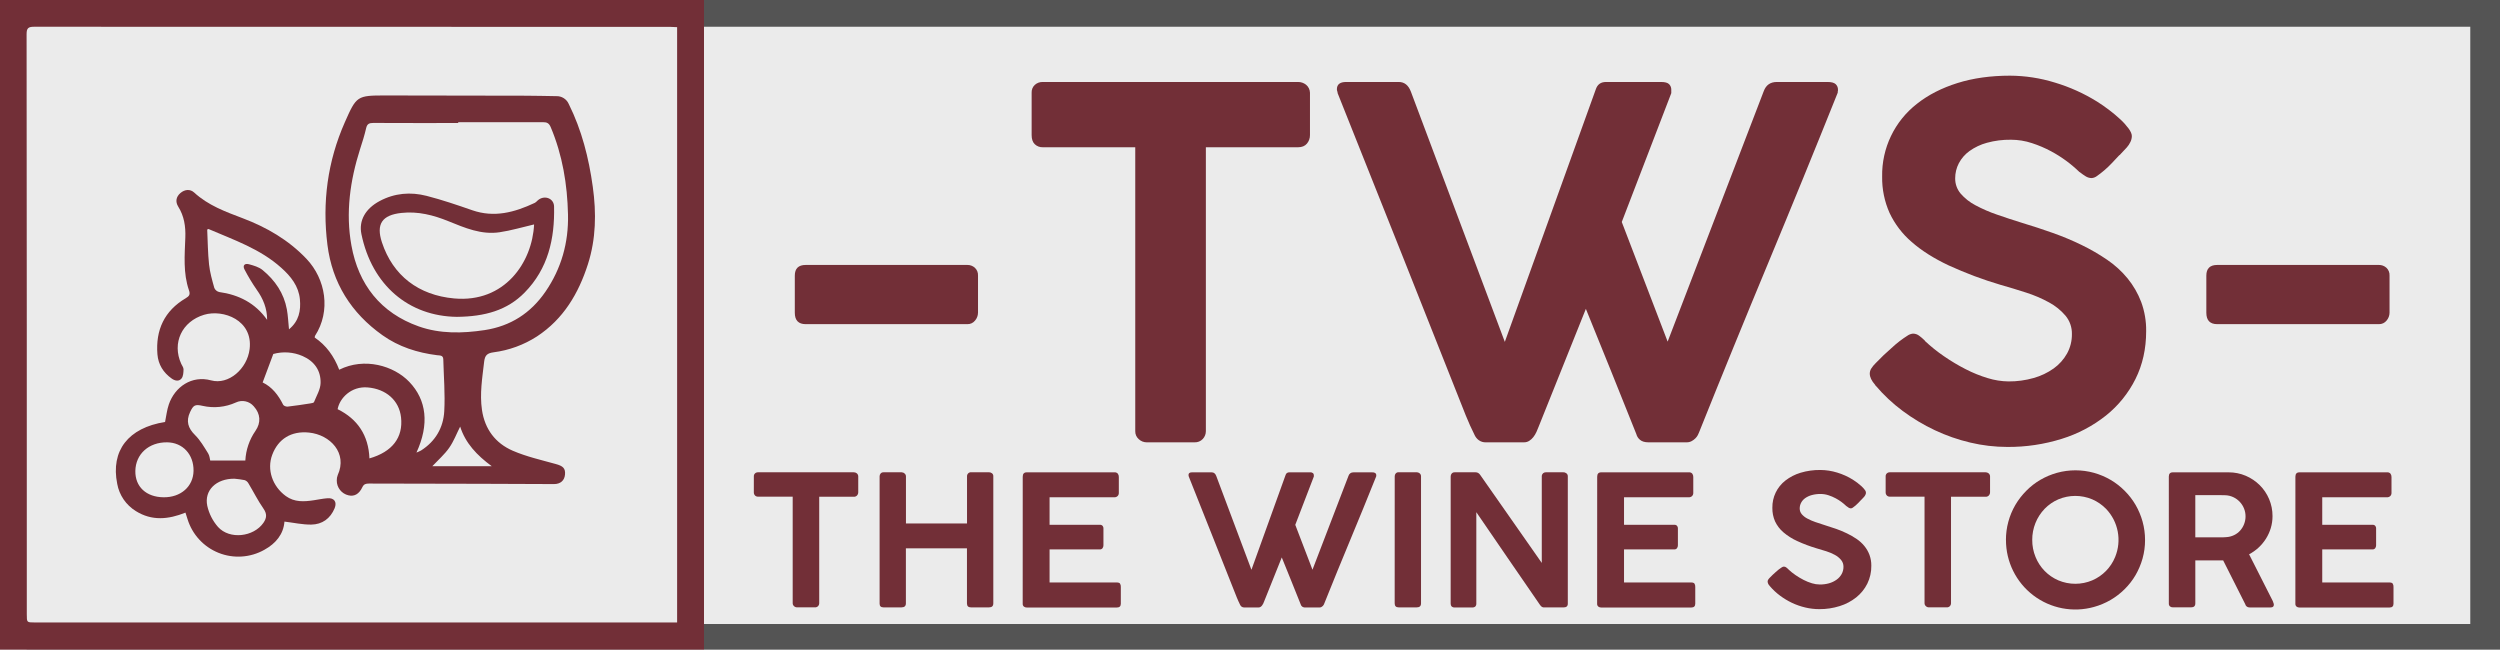
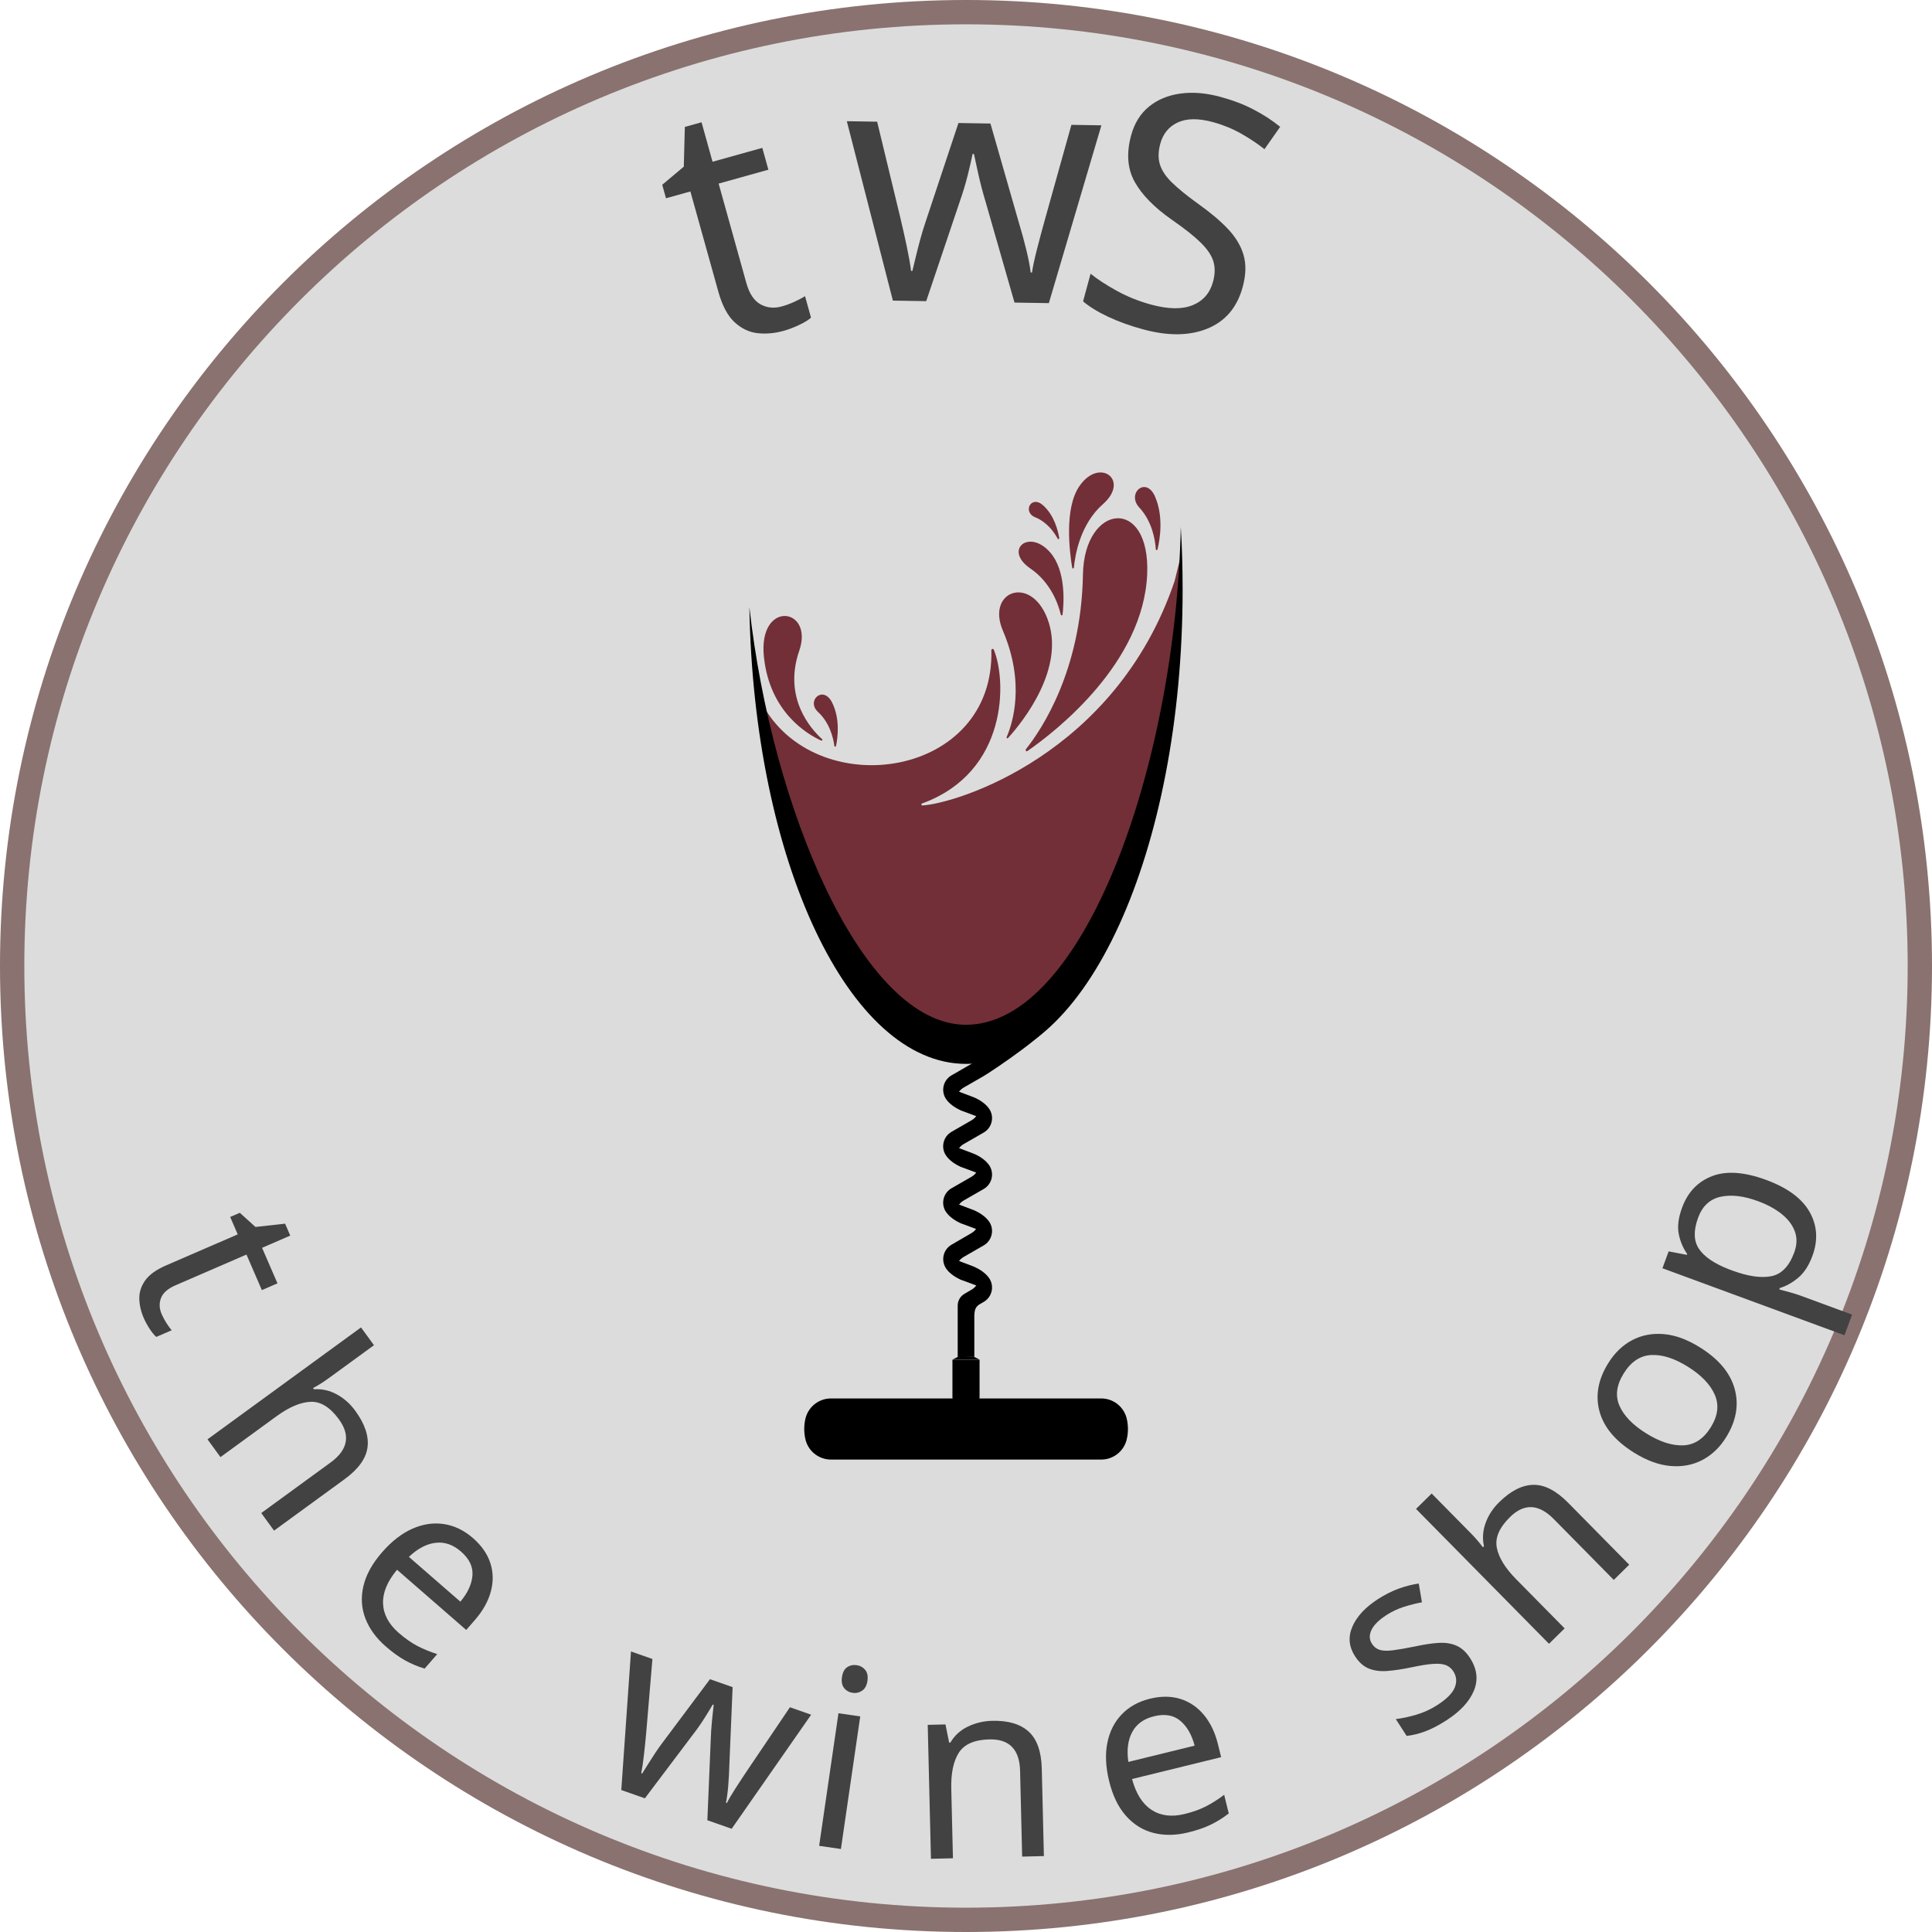
- <svg xmlns="http://www.w3.org/2000/svg" id="LOGO" viewBox="0 0 2060.51 535.46">
+ <svg xmlns="http://www.w3.org/2000/svg" id="Layer_1" data-name="Layer 1" viewBox="0 0 1159.44 1159.44">
  <defs>
-     <style>.cls-1{fill:#545454;}.cls-2{fill:#ebebeb;}.cls-3{fill:#722f37;}</style>
+     <style>.cls-1{fill:#89726f;}.cls-2{fill:#dcdcdc;}.cls-3{fill:#722f37;}.cls-4{font-size:200px;}.cls-4,.cls-5{fill:#424242;font-family:Vogue-Regular, Vogue;}.cls-5{font-size:150px;}</style>
  </defs>
-   <rect id="RECTANGULO_TEXTO_EXTERNO" data-name="RECTANGULO TEXTO EXTERNO" class="cls-1" x="21.92" width="2038.59" height="535.46" />
-   <rect id="RECTANGULO_TEXTO_INTERNO" data-name="RECTANGULO TEXTO INTERNO" class="cls-2" x="580.24" y="22.04" width="1455.77" height="492.27" />
-   <g id="TEXTO">
-     <g id="TWS">
-       <path class="cls-3" d="M734.29,1049.61q0-8.8,9-8.8h133.2a9.05,9.05,0,0,1,6.2,2.3,8.23,8.23,0,0,1,2.6,6.5v30.6a10.06,10.06,0,0,1-2.4,6.4,7.78,7.78,0,0,1-6.4,3H743.29q-9,0-9-9.4Z" transform="translate(-79.21 -822.44)" />
-       <path class="cls-3" d="M929.49,898.81a8.26,8.26,0,0,1,2.6-6.4,9.34,9.34,0,0,1,6.6-2.4h210.4a10.48,10.48,0,0,1,6.5,2.2,8.87,8.87,0,0,1,3.3,6.6v35a10.63,10.63,0,0,1-2.5,7q-2.51,3-7.3,3h-76v234a9.37,9.37,0,0,1-2.5,6.4,8.77,8.77,0,0,1-6.9,2.8h-39.4a9.5,9.5,0,0,1-6.5-2.6,8.44,8.44,0,0,1-2.9-6.6v-234h-76.2a9.11,9.11,0,0,1-6.6-2.5c-1.74-1.67-2.6-4.17-2.6-7.5Z" transform="translate(-79.21 -822.44)" />
-       <path class="cls-3" d="M1294.69,1181.21q-2-4-3.9-8.2t-3.5-8.2q-26.4-66.8-52.71-132.9t-52.89-132.7a4.54,4.54,0,0,0-.31-1.6,4.76,4.76,0,0,1-.3-1.6q0-6,7.61-6h43.39q7,0,10,8l77.41,206.2,75-208.2q2-6,8.39-6h45.41q4.8,0,6.59,1.8a6.23,6.23,0,0,1,1.81,4.6v2.8l-40.81,106.2,37.81,98.6,79.19-206.4q2.8-7.61,10.81-7.6h41.8q4.8,0,6.7,1.8a6.07,6.07,0,0,1,1.89,4.6,4,4,0,0,1-.2,1.6v.8q-28.2,70.4-57.19,140.1t-57.2,140.1a19,19,0,0,1-.91,2,10.35,10.35,0,0,1-2,2.7,13.66,13.66,0,0,1-3.09,2.3,8.5,8.5,0,0,1-4.2,1h-31.41q-4.59,0-7-2.1a9,9,0,0,1-3-4.7q-10.39-26-20.69-51.6t-20.9-51.6l-38.8,96.8c-.54,1.47-1.17,3-1.91,4.6a21,21,0,0,1-2.59,4.3,13.47,13.47,0,0,1-3.41,3.1,7.86,7.86,0,0,1-4.29,1.2h-31.41a9.27,9.27,0,0,1-5.89-1.8A10.67,10.67,0,0,1,1294.69,1181.21Z" transform="translate(-79.21 -822.44)" />
-       <path class="cls-3" d="M1803.28,969.21a9.35,9.35,0,0,1-4.8-1.3,47.09,47.09,0,0,1-5-3.5l-.4-.2a104.51,104.51,0,0,0-23.2-17,96.41,96.41,0,0,0-15.9-6.8,54.87,54.87,0,0,0-17.3-2.8,70.94,70.94,0,0,0-19.8,2.5,45,45,0,0,0-14.4,6.8,29.22,29.22,0,0,0-8.8,10.1,26.62,26.62,0,0,0-3,12.4,19.08,19.08,0,0,0,4.5,12.6,41.52,41.52,0,0,0,12.2,9.6,118.74,118.74,0,0,0,17.7,7.7q10,3.5,21,6.9,12.6,3.79,25,8.2a227.31,227.31,0,0,1,23.7,9.9,166.16,166.16,0,0,1,21.1,12.2,79.77,79.77,0,0,1,16.9,15.4,70.23,70.23,0,0,1,11.2,19.4,67,67,0,0,1,4.1,24.1q0,21.79-8.8,39.4a90,90,0,0,1-24.3,30.1,111.71,111.71,0,0,1-36.4,19.2,146.46,146.46,0,0,1-44.9,6.7,132.3,132.3,0,0,1-30.6-3.6,148.59,148.59,0,0,1-29.2-10.2,155.08,155.08,0,0,1-26.5-15.9,133.09,133.09,0,0,1-22.3-20.9v.2l-.4-.8q-4.4-5-4.4-9.2a8,8,0,0,1,1.2-4.2,23.91,23.91,0,0,1,3.6-4.4l6.6-6.6q3-2.6,6.4-5.8a87.51,87.51,0,0,1,6.8-5.8q3.4-2.59,6.3-4.4a9.72,9.72,0,0,1,4.7-1.8,8.48,8.48,0,0,1,5.2,1.8,37.48,37.48,0,0,1,4,3.4l.8.8h-.2a132.65,132.65,0,0,0,15.7,12.6,158.41,158.41,0,0,0,17.9,10.7,107.48,107.48,0,0,0,18.3,7.4,60.29,60.29,0,0,0,17.1,2.7,73.16,73.16,0,0,0,20.6-2.8,53.34,53.34,0,0,0,16.6-7.9,37.89,37.89,0,0,0,11-12.3,32.34,32.34,0,0,0,4-16,22.94,22.94,0,0,0-5.2-15.1,47.29,47.29,0,0,0-13.6-11,105.15,105.15,0,0,0-18.9-8.1q-10.5-3.4-21.1-6.4a319,319,0,0,1-42.7-16q-18.3-8.6-30.5-19.3a71.83,71.83,0,0,1-18.3-24,70.86,70.86,0,0,1-6.1-29.9,74.33,74.33,0,0,1,28.8-60.1q13.8-10.9,33.2-17t43.4-6.1a127.08,127.08,0,0,1,37,5.7,144.32,144.32,0,0,1,34.8,15.7q4.8,3,9.8,6.8t9.2,7.7a53.74,53.74,0,0,1,6.9,7.6c1.8,2.46,2.7,4.57,2.7,6.3a11.28,11.28,0,0,1-1.2,4.9,18.8,18.8,0,0,1-3,4.5l-6,6.4v-.2l-6.2,6.6a76.59,76.59,0,0,1-6.4,6.1c-2.13,1.8-4.07,3.3-5.8,4.5A8.27,8.27,0,0,1,1803.28,969.21Z" transform="translate(-79.21 -822.44)" />
-       <path class="cls-3" d="M1897.68,1049.61q0-8.8,9-8.8h133.2a9.07,9.07,0,0,1,6.2,2.3,8.23,8.23,0,0,1,2.6,6.5v30.6a10.06,10.06,0,0,1-2.4,6.4,7.79,7.79,0,0,1-6.4,3h-133.2q-9,0-9-9.4Z" transform="translate(-79.21 -822.44)" />
-     </g>
-     <g id="THE_WINE_STORE" data-name="THE WINE STORE">
-       <path class="cls-3" d="M700.53,1215a3.14,3.14,0,0,1,1-2.41,3.56,3.56,0,0,1,2.48-.89h78.9a3.9,3.9,0,0,1,2.43.82,3.31,3.31,0,0,1,1.24,2.48v13.12a4,4,0,0,1-.94,2.63,3.34,3.34,0,0,1-2.73,1.12h-28.5v87.75a3.53,3.53,0,0,1-.94,2.4,3.3,3.3,0,0,1-2.59,1H736.08a3.52,3.52,0,0,1-2.44-1,3.14,3.14,0,0,1-1.09-2.47v-87.75H704a3.42,3.42,0,0,1-2.48-.94,3.72,3.72,0,0,1-1-2.81Z" transform="translate(-79.21 -822.44)" />
-       <path class="cls-3" d="M804.18,1215a3.44,3.44,0,0,1,.85-2.29,2.92,2.92,0,0,1,2.36-1h15a3.58,3.58,0,0,1,2.39,1,3,3,0,0,1,1.12,2.33v38.84h50.33V1215a3.3,3.3,0,0,1,.89-2.33,3.1,3.1,0,0,1,2.39-1h14.73a4,4,0,0,1,2.58.86,2.85,2.85,0,0,1,1.08,2.36v104.85q0,3.3-3.51,3.3H879.46q-3.29,0-3.28-3.3v-45.37H825.85v45.37q0,3.3-3.66,3.3h-14.8q-3.21,0-3.21-3.07Z" transform="translate(-79.21 -822.44)" />
-       <path class="cls-3" d="M922.15,1215.33q0-3.58,3.3-3.59h72.3a3.24,3.24,0,0,1,2.77,1.09,4.4,4.4,0,0,1,.83,2.74v13.25a3.49,3.49,0,0,1-.94,2.41,3.57,3.57,0,0,1-2.81,1.06H944.27V1255h41.1a3,3,0,0,1,2.4.64,3.37,3.37,0,0,1,.9,2.66v13.57a4,4,0,0,1-.75,2.41,2.74,2.74,0,0,1-2.4,1H944.27v27.23h55.28c1.4,0,2.32.3,2.77.9a4.68,4.68,0,0,1,.68,2.79V1320q0,3.16-3.3,3.16H925.45a3.72,3.72,0,0,1-2.33-.75,2.83,2.83,0,0,1-1-2.4Z" transform="translate(-79.21 -822.44)" />
-       <path class="cls-3" d="M1101.32,1320.94c-.5-1-1-2-1.46-3.08s-.91-2.07-1.31-3.07q-9.9-25.05-19.77-49.84T1059,1215.19a1.7,1.7,0,0,0-.12-.61,1.71,1.71,0,0,1-.11-.59q0-2.25,2.85-2.25h16.28q2.63,0,3.75,3l29,77.32,28.13-78.07a3,3,0,0,1,3.15-2.25h17a3.51,3.51,0,0,1,2.48.67,2.34,2.34,0,0,1,.67,1.72v1.06l-15.3,39.82,14.18,37,29.7-77.41a4,4,0,0,1,4-2.84h15.67a3.63,3.63,0,0,1,2.51.67,2.26,2.26,0,0,1,.72,1.72,1.56,1.56,0,0,1-.08.61v.3q-10.57,26.4-21.45,52.53t-21.45,52.54a6,6,0,0,1-.34.75,3.63,3.63,0,0,1-.75,1,5,5,0,0,1-1.16.87,3.17,3.17,0,0,1-1.57.37H1155a3.83,3.83,0,0,1-2.62-.79,3.33,3.33,0,0,1-1.13-1.76q-3.9-9.75-7.76-19.35t-7.84-19.35l-14.55,36.3c-.2.55-.44,1.13-.71,1.72a7.84,7.84,0,0,1-1,1.62,5.15,5.15,0,0,1-1.27,1.16,3,3,0,0,1-1.61.45h-11.78a3.52,3.52,0,0,1-2.21-.67A4,4,0,0,1,1101.32,1320.94Z" transform="translate(-79.21 -822.44)" />
-       <path class="cls-3" d="M1228.74,1215a3.48,3.48,0,0,1,.83-2.33,3,3,0,0,1,2.46-1h14.88a3.82,3.82,0,0,1,2.39.89,3,3,0,0,1,1.12,2.41v104.77q0,3.3-3.51,3.3H1232q-3.29,0-3.29-3.3Z" transform="translate(-79.21 -822.44)" />
-       <path class="cls-3" d="M1274.87,1215.11a3.51,3.51,0,0,1,.86-2.4,3.09,3.09,0,0,1,2.44-1h17.25a4.33,4.33,0,0,1,2,.48,5,5,0,0,1,1.68,1.54q12.83,18.3,25.43,36.34t25.42,36.34v-71.86a3.34,3.34,0,0,1,1.13-2.09,3.27,3.27,0,0,1,2.17-.75h14.48a4,4,0,0,1,2.59.89,3,3,0,0,1,1.08,2.41v105q0,3.07-3.52,3.07h-16.28c-1.1,0-2.12-.67-3.07-2q-13.2-19.12-26.29-38.21T1296,1244.58v75.23a3.45,3.45,0,0,1-.79,2.48,3.56,3.56,0,0,1-2.66.82h-14.4a3.26,3.26,0,0,1-2.51-.86,3.36,3.36,0,0,1-.79-2.37Z" transform="translate(-79.21 -822.44)" />
-       <path class="cls-3" d="M1395.62,1215.33q0-3.58,3.3-3.59h72.3a3.24,3.24,0,0,1,2.77,1.09,4.4,4.4,0,0,1,.83,2.74v13.25a3.53,3.53,0,0,1-.94,2.41,3.58,3.58,0,0,1-2.81,1.06h-53.33V1255h41.1a3,3,0,0,1,2.4.64,3.37,3.37,0,0,1,.9,2.66v13.57a4,4,0,0,1-.75,2.41,2.74,2.74,0,0,1-2.4,1h-41.25v27.23H1473c1.4,0,2.32.3,2.77.9a4.68,4.68,0,0,1,.68,2.79V1320q0,3.16-3.3,3.16h-74.25a3.72,3.72,0,0,1-2.33-.75,2.83,2.83,0,0,1-1-2.4Z" transform="translate(-79.21 -822.44)" />
-       <path class="cls-3" d="M1604.79,1241.44a3.53,3.53,0,0,1-1.8-.49,17.12,17.12,0,0,1-1.87-1.32l-.15-.07a39.3,39.3,0,0,0-8.7-6.37,37.38,37.38,0,0,0-6-2.56,20.83,20.83,0,0,0-6.48-1.05,26.83,26.83,0,0,0-7.43.94,17.14,17.14,0,0,0-5.4,2.55,11.06,11.06,0,0,0-3.3,3.79,10,10,0,0,0-1.12,4.65,7.21,7.21,0,0,0,1.68,4.73,15.56,15.56,0,0,0,4.58,3.59,43.62,43.62,0,0,0,6.64,2.89c2.49.88,5.12,1.74,7.87,2.59q4.73,1.43,9.38,3.07a86.55,86.55,0,0,1,8.88,3.72,62,62,0,0,1,7.92,4.57,30,30,0,0,1,6.33,5.78,26,26,0,0,1,4.2,7.27,25,25,0,0,1,1.54,9,32.6,32.6,0,0,1-3.3,14.78,33.71,33.71,0,0,1-9.11,11.28,41.76,41.76,0,0,1-13.65,7.2,54.74,54.74,0,0,1-16.84,2.52,50.07,50.07,0,0,1-11.47-1.35,55.51,55.51,0,0,1-11-3.83,58.29,58.29,0,0,1-9.94-6,49.87,49.87,0,0,1-8.36-7.84v.07l-.15-.3a5.37,5.37,0,0,1-1.65-3.45,3,3,0,0,1,.45-1.57,8.92,8.92,0,0,1,1.35-1.65l2.47-2.47c.75-.65,1.55-1.38,2.4-2.18s1.7-1.52,2.55-2.18,1.64-1.2,2.36-1.64a3.71,3.71,0,0,1,1.77-.68,3.21,3.21,0,0,1,2,.68,13.92,13.92,0,0,1,1.5,1.27l.3.3h-.08a49.3,49.3,0,0,0,5.89,4.73,59.73,59.73,0,0,0,6.71,4,40.39,40.39,0,0,0,6.86,2.77,22.52,22.52,0,0,0,6.42,1,27.49,27.49,0,0,0,7.72-1,20,20,0,0,0,6.23-3,14.13,14.13,0,0,0,4.12-4.61,12.14,12.14,0,0,0,1.5-6,8.59,8.59,0,0,0-2-5.66,17.75,17.75,0,0,0-5.1-4.13,40.22,40.22,0,0,0-7.09-3q-3.93-1.26-7.91-2.39a118.89,118.89,0,0,1-16-6,48.67,48.67,0,0,1-11.44-7.24,26.88,26.88,0,0,1-6.86-9A26.52,26.52,0,0,1,1540,1241a27.84,27.84,0,0,1,10.8-22.54,38.5,38.5,0,0,1,12.45-6.38,54.32,54.32,0,0,1,16.28-2.28,47.83,47.83,0,0,1,13.87,2.13,54.32,54.32,0,0,1,13,5.89q1.8,1.13,3.68,2.55a44.59,44.59,0,0,1,3.45,2.89,19.32,19.32,0,0,1,2.58,2.85,3.51,3.51,0,0,1,.57,4.2,7.23,7.23,0,0,1-1.13,1.69l-2.25,2.39v-.07l-2.32,2.48a29.55,29.55,0,0,1-2.4,2.28c-.8.68-1.53,1.24-2.18,1.69A3.12,3.12,0,0,1,1604.79,1241.44Z" transform="translate(-79.21 -822.44)" />
-       <path class="cls-3" d="M1633.37,1215a3.14,3.14,0,0,1,1-2.41,3.53,3.53,0,0,1,2.47-.89h78.9a3.9,3.9,0,0,1,2.44.82,3.31,3.31,0,0,1,1.24,2.48v13.12a4,4,0,0,1-.94,2.63,3.34,3.34,0,0,1-2.74,1.12h-28.5v87.75a3.52,3.52,0,0,1-.93,2.4,3.3,3.3,0,0,1-2.59,1h-14.77a3.5,3.5,0,0,1-2.44-1,3.14,3.14,0,0,1-1.09-2.47v-87.75h-28.58a3.4,3.4,0,0,1-2.47-.94,3.72,3.72,0,0,1-1-2.81Z" transform="translate(-79.21 -822.44)" />
-       <path class="cls-3" d="M1732.51,1267.54a57.19,57.19,0,0,1,7.8-29,58.73,58.73,0,0,1,9-11.62,55.55,55.55,0,0,1,11.58-9,58.91,58.91,0,0,1,13.69-5.78,57.29,57.29,0,0,1,30.45,0,58.72,58.72,0,0,1,13.69,5.78,56.59,56.59,0,0,1,11.62,9,57.26,57.26,0,0,1,9,11.62,59.25,59.25,0,0,1,5.77,13.73,56.56,56.56,0,0,1,2.06,15.3,55.66,55.66,0,0,1-2.06,15.22,59.27,59.27,0,0,1-5.77,13.66,55.94,55.94,0,0,1-9,11.58,57.51,57.51,0,0,1-11.62,8.93,58.2,58.2,0,0,1-13.69,5.74,57.14,57.14,0,0,1-72.49-55.2Zm21.68-.16a36.53,36.53,0,0,0,2.74,14.18,35.79,35.79,0,0,0,7.5,11.48,35.4,35.4,0,0,0,11.25,7.72,35.93,35.93,0,0,0,28,0,35.4,35.4,0,0,0,18.82-19.2,37,37,0,0,0-7.54-39.79,35.76,35.76,0,0,0-11.28-7.76,35.93,35.93,0,0,0-28,0,35.18,35.18,0,0,0-11.25,7.76,36.72,36.72,0,0,0-10.24,25.61Z" transform="translate(-79.21 -822.44)" />
-       <path class="cls-3" d="M1866.76,1215.26q0-3.52,3.3-3.52H1916a35.56,35.56,0,0,1,14.18,2.84,37.22,37.22,0,0,1,11.51,7.73,35.9,35.9,0,0,1,7.73,11.48,35.46,35.46,0,0,1,2.81,14,34.1,34.1,0,0,1-1.43,9.9,35.78,35.78,0,0,1-4,8.78,36.48,36.48,0,0,1-13.88,12.82l19.5,38.48a6,6,0,0,0,.53,1.5,3.45,3.45,0,0,1,.37,1.57c0,1.5-.87,2.25-2.62,2.25h-17.4a3.54,3.54,0,0,1-3.6-2.78l-18.15-36c-.8,0-1.67,0-2.59,0s-2.2,0-3.83,0h-16.53v35.47c0,2.16-1.15,3.23-3.45,3.23h-15.08a3.49,3.49,0,0,1-2.4-.79,3.06,3.06,0,0,1-.9-2.44Zm63.23,32.66a16.85,16.85,0,0,0-1.2-6.25,17.6,17.6,0,0,0-3.38-5.42,17.37,17.37,0,0,0-5.17-3.89,17,17,0,0,0-6.53-1.73l-5.13-.11q-2.52,0-5.22,0h-14.77v34.8h22.61a25.76,25.76,0,0,0,2.81-.16,17.21,17.21,0,0,0,6.49-1.64,16,16,0,0,0,5.06-3.78,17.49,17.49,0,0,0,3.27-5.39A17.8,17.8,0,0,0,1930,1247.92Z" transform="translate(-79.21 -822.44)" />
-       <path class="cls-3" d="M1971.09,1215.33q0-3.58,3.3-3.59h72.3a3.24,3.24,0,0,1,2.77,1.09,4.4,4.4,0,0,1,.83,2.74v13.25a3.53,3.53,0,0,1-.94,2.41,3.58,3.58,0,0,1-2.81,1.06h-53.33V1255h41.1a3,3,0,0,1,2.4.64,3.37,3.37,0,0,1,.9,2.66v13.57a4,4,0,0,1-.75,2.41,2.74,2.74,0,0,1-2.4,1h-41.25v27.23h55.28c1.4,0,2.32.3,2.77.9a4.68,4.68,0,0,1,.68,2.79V1320q0,3.16-3.3,3.16h-74.25a3.72,3.72,0,0,1-2.33-.75,2.83,2.83,0,0,1-1-2.4Z" transform="translate(-79.21 -822.44)" />
+   <g id="Moneda">
+     <circle id="Externo" class="cls-1" cx="579.72" cy="579.72" r="579.72" />
+     <circle id="Interno" class="cls-2" cx="579.72" cy="579.72" r="565.13" />
+   </g>
+   <g id="Copa">
+     <g id="Grupo">
+       <g id="Base">
+         <path d="M498.72,875.92h162A15.74,15.74,0,0,0,676,864.5a26.84,26.84,0,0,0,0-13.84,15.75,15.75,0,0,0-15.23-11.42h-162a15.77,15.77,0,0,0-15.23,11.42,27.05,27.05,0,0,0,0,13.84A15.76,15.76,0,0,0,498.72,875.92Z" />
+         <path d="M579.72,841.12c6.43,0,8.14-2,8.14-2V816H571.58v23.21S573.29,841.12,579.72,841.12Z" />
+         <polygon points="587.88 815.97 584.71 814.32 574.75 814.32 571.59 815.97 587.88 815.97" />
+         <polygon points="577.61 734.5 588.91 738.72 588.91 733.07 586.02 727.4 583.76 726 571.49 721.36 572.01 728.15 573.68 732 576.36 733.85 577.61 734.5" />
+         <polygon points="577.61 700.63 588.91 704.85 588.91 699.21 586.02 693.54 583.76 692.14 571.49 687.49 572.01 694.29 573.68 698.13 576.36 699.98 577.61 700.63" />
+         <polygon points="577.61 666.76 588.91 670.99 588.91 665.34 586.02 659.67 583.76 658.27 571.49 653.63 572.01 660.42 573.68 664.27 576.36 666.12 577.61 666.76" />
+         <polygon points="577.61 768.36 588.91 772.58 588.91 766.94 586.02 761.27 583.76 759.87 571.49 755.23 572.01 762.02 573.68 765.87 576.36 767.72 577.61 768.36" />
+         <path d="M567.38,760.64h0c3.27,5.36,10.22,7.72,10.22,7.72-4.4-3.9-5-10.73.76-14.06l12-6.91A10,10,0,0,0,594,733.73h0c-3.3-5.36-10.3-7.74-10.3-7.74,4.4,3.89,5,10.73-.76,14.06L571,747a10,10,0,0,0-3.58,13.68Z" />
+         <path d="M567.38,726.77h0c3.27,5.36,10.22,7.72,10.22,7.72-4.4-3.89-5-10.73.76-14.06l12-6.9A10,10,0,0,0,594,699.87h0c-3.27-5.37-10.22-7.73-10.22-7.73,4.4,3.9,5,10.74-.76,14.07l-12,6.9a10,10,0,0,0-3.66,13.66Z" />
+         <path d="M567.38,692.9h0c3.27,5.37,10.22,7.73,10.22,7.73-4.4-3.9-5-10.73.76-14.06l12-6.91A10,10,0,0,0,594,666h0c-3.27-5.36-10.22-7.72-10.22-7.72,4.4,3.89,5,10.73-.76,14.06l-12,6.9a10,10,0,0,0-3.66,13.66Z" />
+         <path d="M567.38,659h0c3.27,5.36,10.22,7.72,10.22,7.72-4.4-3.89-5-10.73.76-14.06l12-6.91c4.78-2.76,43.18-28.47,40.42-33.26-3.27-5.36-51.51,3.46-51.51,3.46,4.4,3.9,9.54,19.15,3.77,22.47l-12,6.91A10,10,0,0,0,567.38,659Z" />
+         <path d="M584.72,814.32V789.43c.16-3.84.88-5.41,3.68-7h0l1.93-1.11A10,10,0,0,0,594,767.66h0c-3.27-5.37-10.22-7.73-10.22-7.73,3.47,3.08,4.58,8,2.05,11.56A8.67,8.67,0,0,1,583,774l-2.32,1.34h0a15.82,15.82,0,0,0-1.68,1l-.12.08a8.12,8.12,0,0,0-4.14,7v31Z" />
+       </g>
+       <g id="Vino">
+         <path class="cls-3" d="M708.66,334.22c0-1.33-3.38,13.39-3.81,14.68C669.51,452.9,574,482.16,553.61,483.37a.61.61,0,0,1-.66-.55.61.61,0,0,1,.43-.64c52-19,50.66-74.26,43-92.32a.78.78,0,0,0-1-.38.76.76,0,0,0-.44.72c2,76.14-102.7,91.8-136.38,34.32a1,1,0,0,0-1.92.53c2.45,89.22,74.63,203.38,132.3,194.5,43.4-6.67,103.86-105.33,110.19-182.15C699.34,434.47,709.11,382.27,708.66,334.22Z" />
+         <path class="cls-3" d="M492.82,444.44a.51.51,0,0,0,.55-.85c-6.65-6-23.52-24.71-13.72-53.07,9-26.12-24.8-30.72-21.21,3.68C461.92,427.43,484.51,440.66,492.82,444.44Z" />
+         <path class="cls-3" d="M643.45,340.73a.51.51,0,0,0,.61.4.5.5,0,0,0,.39-.4c.78-8.13,4-26.37,17.46-38.19C678.43,288,659.6,274.07,647.6,292,638.72,305.27,641.79,330.77,643.45,340.73Z" />
+         <path class="cls-3" d="M605,442.85c9.05-10,35-42.45,23.42-72-10.19-26-36.64-15.91-26.57,7.63,13.51,31.58,5.84,55.57,2.3,63.78a.52.52,0,0,0,.13.72.51.51,0,0,0,.72-.13Z" />
+         <path class="cls-3" d="M616.57,450.73c17.44-12.08,69.57-52.88,71.88-106.1,2-47-37.8-42.67-38.55.19-1,57.5-24.79,92.93-34.11,104.64C615.19,450.22,615.82,451.25,616.57,450.73Z" />
+         <path class="cls-3" d="M621.26,310.44c7.21,2.93,11.45,9.09,13.4,12.72a.53.53,0,0,0,.67.34.52.52,0,0,0,.33-.66c-.77-4.65-3-13.42-9.46-19.4C618.82,296.63,613.43,307.27,621.26,310.44Z" />
+         <path class="cls-3" d="M500.72,447.64a.51.51,0,0,0,.58.43.49.49,0,0,0,.42-.38c1.1-5.3,2.48-16.44-2.38-26.12-5.35-10.63-15.77-1-8.37,5.76C498,433.84,500.09,442.91,500.72,447.64Z" />
+         <path class="cls-3" d="M683.72,304.59c7.79,8.36,9.54,19.56,9.92,25.08a.53.53,0,0,0,.56.47.5.5,0,0,0,.44-.38c1.47-6.06,3.71-19.45-1.35-31.47C687.88,285.35,675.83,296.08,683.72,304.59Z" />
+         <path class="cls-3" d="M618.32,341.14c12.69,8.72,16.9,22,18.34,27.79a.51.51,0,0,0,.62.37.51.51,0,0,0,.38-.43c.88-7.07,2.09-26.41-7.42-37.35C617.58,317,602.05,330,618.32,341.14Z" />
+       </g>
+       <path id="Copa-2" d="M709.72,353.78c0,157.2-58.2,284.68-130,284.68-70.21,0-127.43-121.78-130-274.14C463,484.32,517.34,615,579.72,615c70.5,0,125.9-155.44,128.9-298.82Q709.73,334.67,709.72,353.78Z" />
    </g>
  </g>
-   <rect id="RECTANGULO_LOGO_INTERNO" data-name="RECTANGULO LOGO INTERNO" class="cls-2" width="580.24" height="535.46" />
-   <g id="DIBUJO">
-     <path class="cls-3" d="M358.79,1127.17c20.83-10.41,45-3.32,57.74,10,14.36,15,16.64,35,5.92,58.29a33.28,33.28,0,0,0,3.83-1.75c11.83-7.54,18.34-18.79,19.09-32.33.79-14.22-.43-28.54-.8-42.82-.09-3.48-2.91-3.09-5.11-3.36-16.27-2.05-31.53-6.9-45-16.46-25.82-18.31-41.44-43.17-45.38-74.52-4.38-34.86.07-68.75,14.38-101.1,9.53-21.58,10.06-22,33.2-22q58,.06,116,.2c8.33,0,16.66.28,25,.37a10.8,10.8,0,0,1,10.34,6.5c10.72,21.55,16.51,44.49,19.79,68.22,3,21.56,2.66,42.85-4,63.74-7.77,24.25-20.21,45.26-42,59.57a86.29,86.29,0,0,1-35.82,13.1c-5.23.72-7.12,2.48-7.73,7.8-1.52,13.24-3.76,26.35-1.78,39.76,2.35,15.86,11.1,27.36,25.34,33.54,11.32,4.91,23.62,7.66,35.59,11,5.78,1.59,7.94,3.46,7.51,8.58-.42,4.91-3.64,7.92-9.09,7.92-19.66,0-39.32-.18-59-.23-31.16-.08-62.32-.09-93.48-.2-2.53,0-4.23.39-5.47,3-2.67,5.7-6.7,7.84-11.34,6.72a12.43,12.43,0,0,1-9.74-12.29,11.4,11.4,0,0,1,.77-4.37c8.32-18.17-6.24-33.28-23.62-35.08-14.59-1.5-25.43,5.19-30.34,18.31-4.55,12.11.07,25.91,11.18,34,7.13,5.17,15,4.69,23,3.48,3.78-.57,7.55-1.38,11.35-1.67,5.56-.43,8,3.07,5.9,8.22-3.54,8.56-10.25,13.38-19.27,13.5-7.18.09-14.39-1.54-22.09-2.47-.78,10.27-7,18-16.64,23.29a43.76,43.76,0,0,1-63.22-25.24c-.55-1.7-1.09-3.41-1.74-5.45-14,5.66-27.69,7-40.87-1.25a33.35,33.35,0,0,1-15.36-22.45c-5.52-27.37,9.1-46.21,39.43-51,1-4.84,1.51-9.84,3.1-14.47,5-14.53,18.93-24.15,34.81-19.83,14.45,3.94,29.79-9.49,31.78-25.79,2.92-23.83-21.68-33-37.49-28.29-18.29,5.48-26.71,23.28-18.87,40.46.69,1.51,1.92,3.06,1.89,4.56-.06,2.55-.2,5.67-1.64,7.49-2.09,2.61-5.31,2.07-8.1.09-6.95-4.91-11.11-11.65-11.78-20-1.6-20,5.73-35.86,23.33-46.21,3-1.78,3.85-3.16,2.67-6.56-4.91-14.21-3.52-28.94-3-43.56.32-9-.93-17.54-5.84-25.37-2.59-4.14-1.72-8.19,1.78-11.2s8-3.53,11.37-.42c11.48,10.56,25.69,15.76,39.88,21.13,19.84,7.51,37.85,17.92,52.63,33.48,15.89,16.7,20.34,43,7.05,63.52-.16.24-.11.63-.23,1.39C348,1107,354.54,1116,358.79,1127.17Zm98.08-204v.67c-23.33,0-46.65.06-70-.07-3.34,0-5.07.74-5.88,4.28-1.33,5.83-3.14,11.56-5,17.26-8.25,25.93-12,52.5-7.16,79.33,5.8,32.35,24.15,55.74,55.59,66.85,17.51,6.18,36,5.78,54.35,3,21.35-3.29,37.88-14,50-31.62,13.12-19.12,19.12-40.42,18.59-63.61-.56-24.86-4.53-49-14.26-72.05-1.33-3.14-3-4.09-6.28-4.07C503.53,923.21,480.2,923.15,456.87,923.15Zm-157.5,162.9c.05-9.28-3.2-17.33-8.56-24.82a156.21,156.21,0,0,1-10-16.56c-1.9-3.48.11-5.39,3.54-4.47,3.94,1.06,8.26,2.3,11.3,4.8,10.27,8.46,17.57,19.08,20,32.44.93,5.13,1.13,10.38,1.75,16.41,8.33-6.89,9.82-15.53,9-24.68-1-10.92-7.48-19-15.33-26-17.35-15.61-39.11-23-60-32-.19-.08-.56.24-1.08.47.46,9.53.5,19.19,1.52,28.74.7,6.54,2.56,13,4.34,19.36a5.83,5.83,0,0,0,4,3.36C276,1065.37,289.54,1072.16,299.37,1086.05ZM281.42,1202a47.11,47.11,0,0,1,8.34-24.43c4.71-6.8,4.19-14.08-1.4-20.25a12.34,12.34,0,0,0-14.77-3.14,43.08,43.08,0,0,1-27.28,2.79c-6.3-1.45-7.71-.72-10.44,5.11-3.51,7.51-1.63,13.3,4.06,18.91,4.36,4.3,7.52,9.88,10.83,15.13,1.24,2,1.37,4.61,1.72,5.88Zm102.28-1.74c18.94-5.42,27.88-17.29,26.05-33.83-1.55-14-12.4-23.46-27.64-24.68-13.25-1.06-22.93,8.65-24.63,17.94C373.93,1167.8,382.94,1181.22,383.7,1200.21ZM214,1232.3c14.25.17,24.54-8.91,24.73-21.82.2-13.52-8.93-23.35-21.79-23.47-15.07-.15-25.92,9.62-26.18,23.57C190.55,1223.59,199.69,1232.13,214,1232.3ZM272.48,1217c-15.21-.18-25.11,9.74-22.43,22.35a39.45,39.45,0,0,0,8.86,17.42c9.52,10.56,29.3,8.26,37.42-3.41,2.75-4,3.06-7.39,0-11.76-4.62-6.62-8.23-13.94-12.41-20.88a5.67,5.67,0,0,0-3.12-2.57A81.54,81.54,0,0,0,272.48,1217Zm23.21-79.34c7.72,3.7,12.94,10.38,16.88,18.33.47,1,2.53,1.71,3.74,1.58,6.25-.7,12.47-1.69,18.7-2.64,1.07-.17,2.76-.42,3-1.08,2.07-5.17,5.29-10.41,5.43-15.69.28-10.29-5.14-18-14.79-22.24a36.13,36.13,0,0,0-24.19-1.73Zm139.79,69h49c-12.25-9-21.67-19-26-32.62-3,5.93-5.33,12.21-9.06,17.5C445.57,1197.06,440.36,1201.54,435.48,1206.74Z" transform="translate(-79.21 -822.44)" />
-     <path class="cls-3" d="M455.76,1083.59c-39.55-.48-70-26-78.67-68.22-2.31-11.26,3.41-21,15-27.21,12.35-6.61,25.52-7.69,38.76-4.28,12.69,3.27,25.15,7.51,37.54,11.82,18.22,6.35,35,1.74,51.48-6,1.3-.61,2.23-2,3.45-2.81,5.32-3.66,12.4-.72,12.55,5.67.64,26.62-4.92,51.39-24.31,71.06C497.2,1078.24,478.86,1083.36,455.76,1083.59Zm63.65-76.17c-9.55,2.21-18.94,5.05-28.54,6.46-14.94,2.19-28.48-3.6-41.93-9.07-12.48-5.07-25.18-8.37-38.88-6.87-16,1.75-21,9.16-16.07,24.24,9.1,27.57,30.31,43.57,59.51,46.23C495.13,1072.2,517.93,1038.75,519.41,1007.42Z" transform="translate(-79.21 -822.44)" />
-     <path class="cls-3" d="M659.45,1357.91H79.21V822.44H659.45ZM637.29,844.83c-2-.09-3.8-.24-5.59-.24q-262.2,0-524.39-.1c-4.72,0-6.18,1.1-6.18,6q.23,239.19.17,478.39c0,6.57,0,6.59,6.42,6.59H637.29Z" transform="translate(-79.21 -822.44)" />
-   </g>
+   <text class="cls-4" transform="translate(421.73 210) rotate(-15.58)">t</text>
+   <text class="cls-4" transform="translate(504.25 180.09) rotate(0.93)">w</text>
+   <text class="cls-4" transform="translate(638.88 182.82) rotate(15.15)">S</text>
+   <text class="cls-5" transform="translate(72.76 756.02) rotate(66.58)">t</text>
+   <text class="cls-5" transform="translate(117.02 853.47) rotate(53.91)">h</text>
+   <text class="cls-5" transform="translate(197.02 956.07) rotate(41.03)">e</text>
+   <text class="cls-5" transform="matrix(0.86, 0.52, -0.52, 0.86, 278.44, 1022.99)"> </text>
+   <text class="cls-5" transform="translate(350.43 1066.54) rotate(19.34)">w</text>
+   <text class="cls-5" transform="translate(478.97 1105.89) rotate(8.29)">i</text>
+   <text class="cls-5" transform="translate(545.94 1115.82) rotate(-1.38)">n</text>
+   <text class="cls-5" transform="translate(667.07 1109.43) rotate(-13.79)">e</text>
+   <text class="cls-5" transform="translate(768.92 1081.29) rotate(-23.79)"> </text>
+   <text class="cls-5" transform="translate(839.54 1048.99) rotate(-32.8)">s</text>
+   <text class="cls-5" transform="matrix(0.71, -0.7, 0.7, 0.71, 920.54, 995.4)">h</text>
+   <text class="cls-5" transform="matrix(0.53, -0.85, 0.85, 0.53, 1010.62, 900.21)">o</text>
+   <text class="cls-5" transform="translate(1068.72 800.85) rotate(-69.79)">p</text>
</svg>
